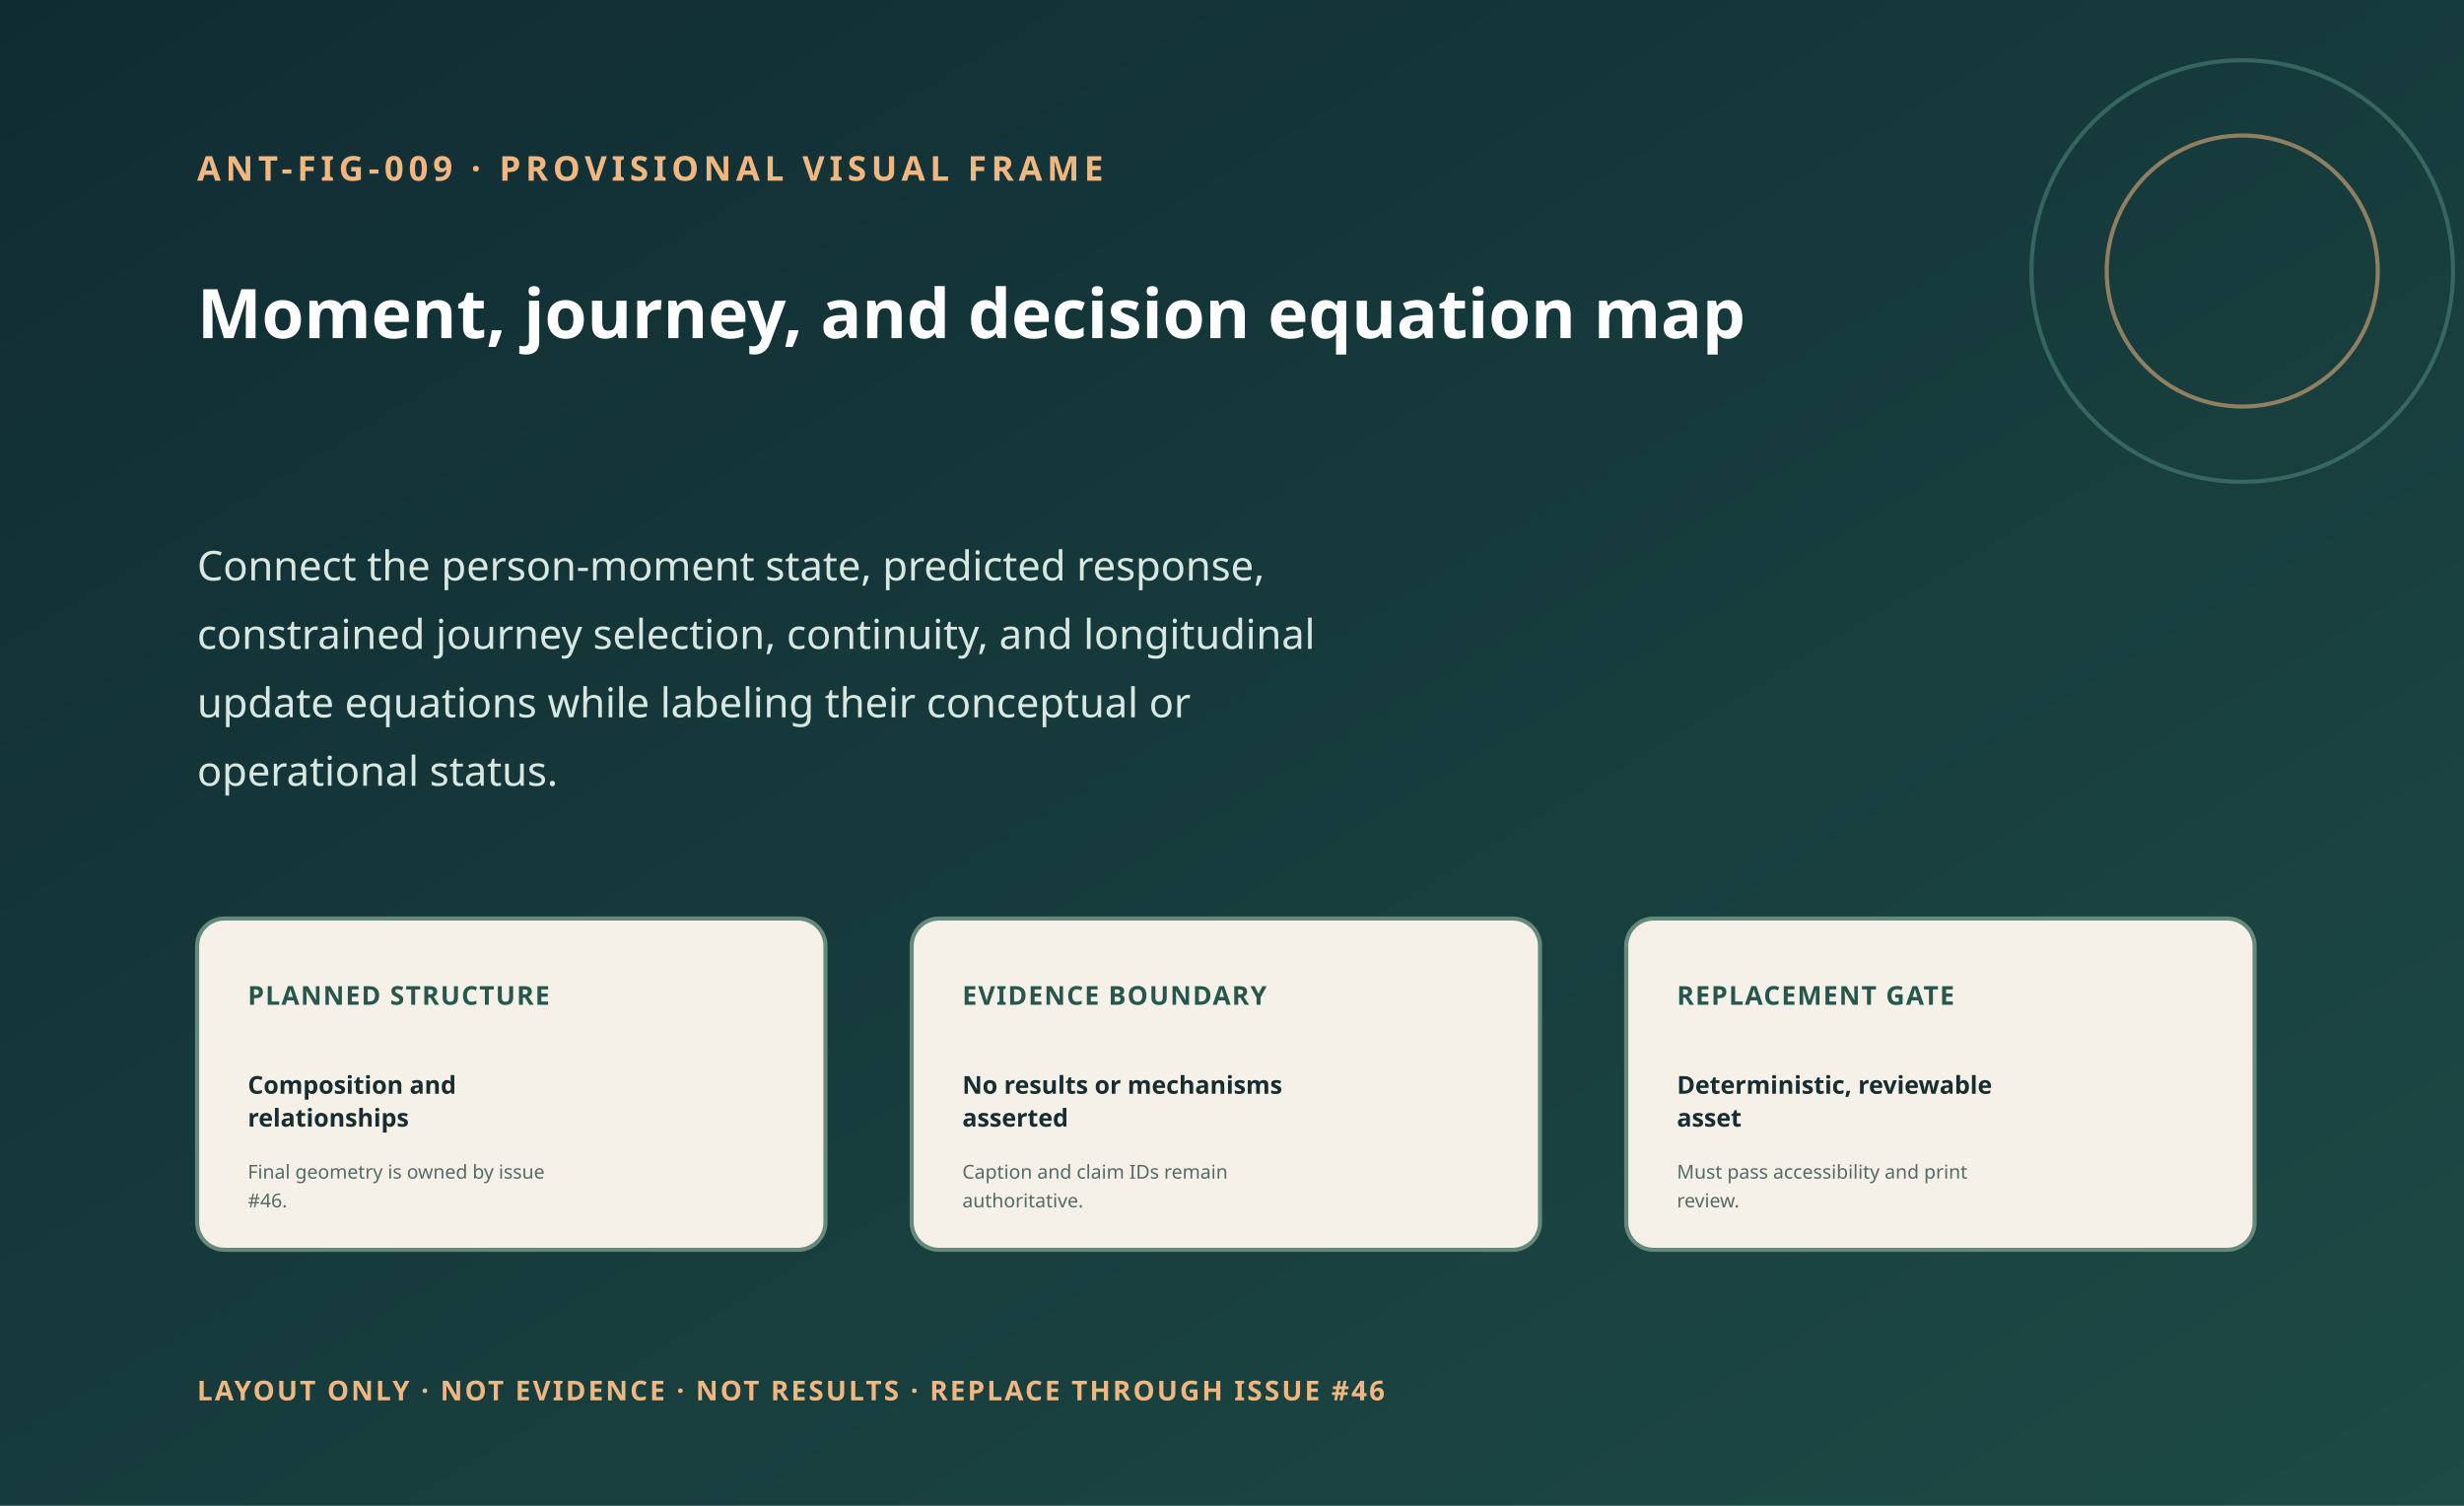
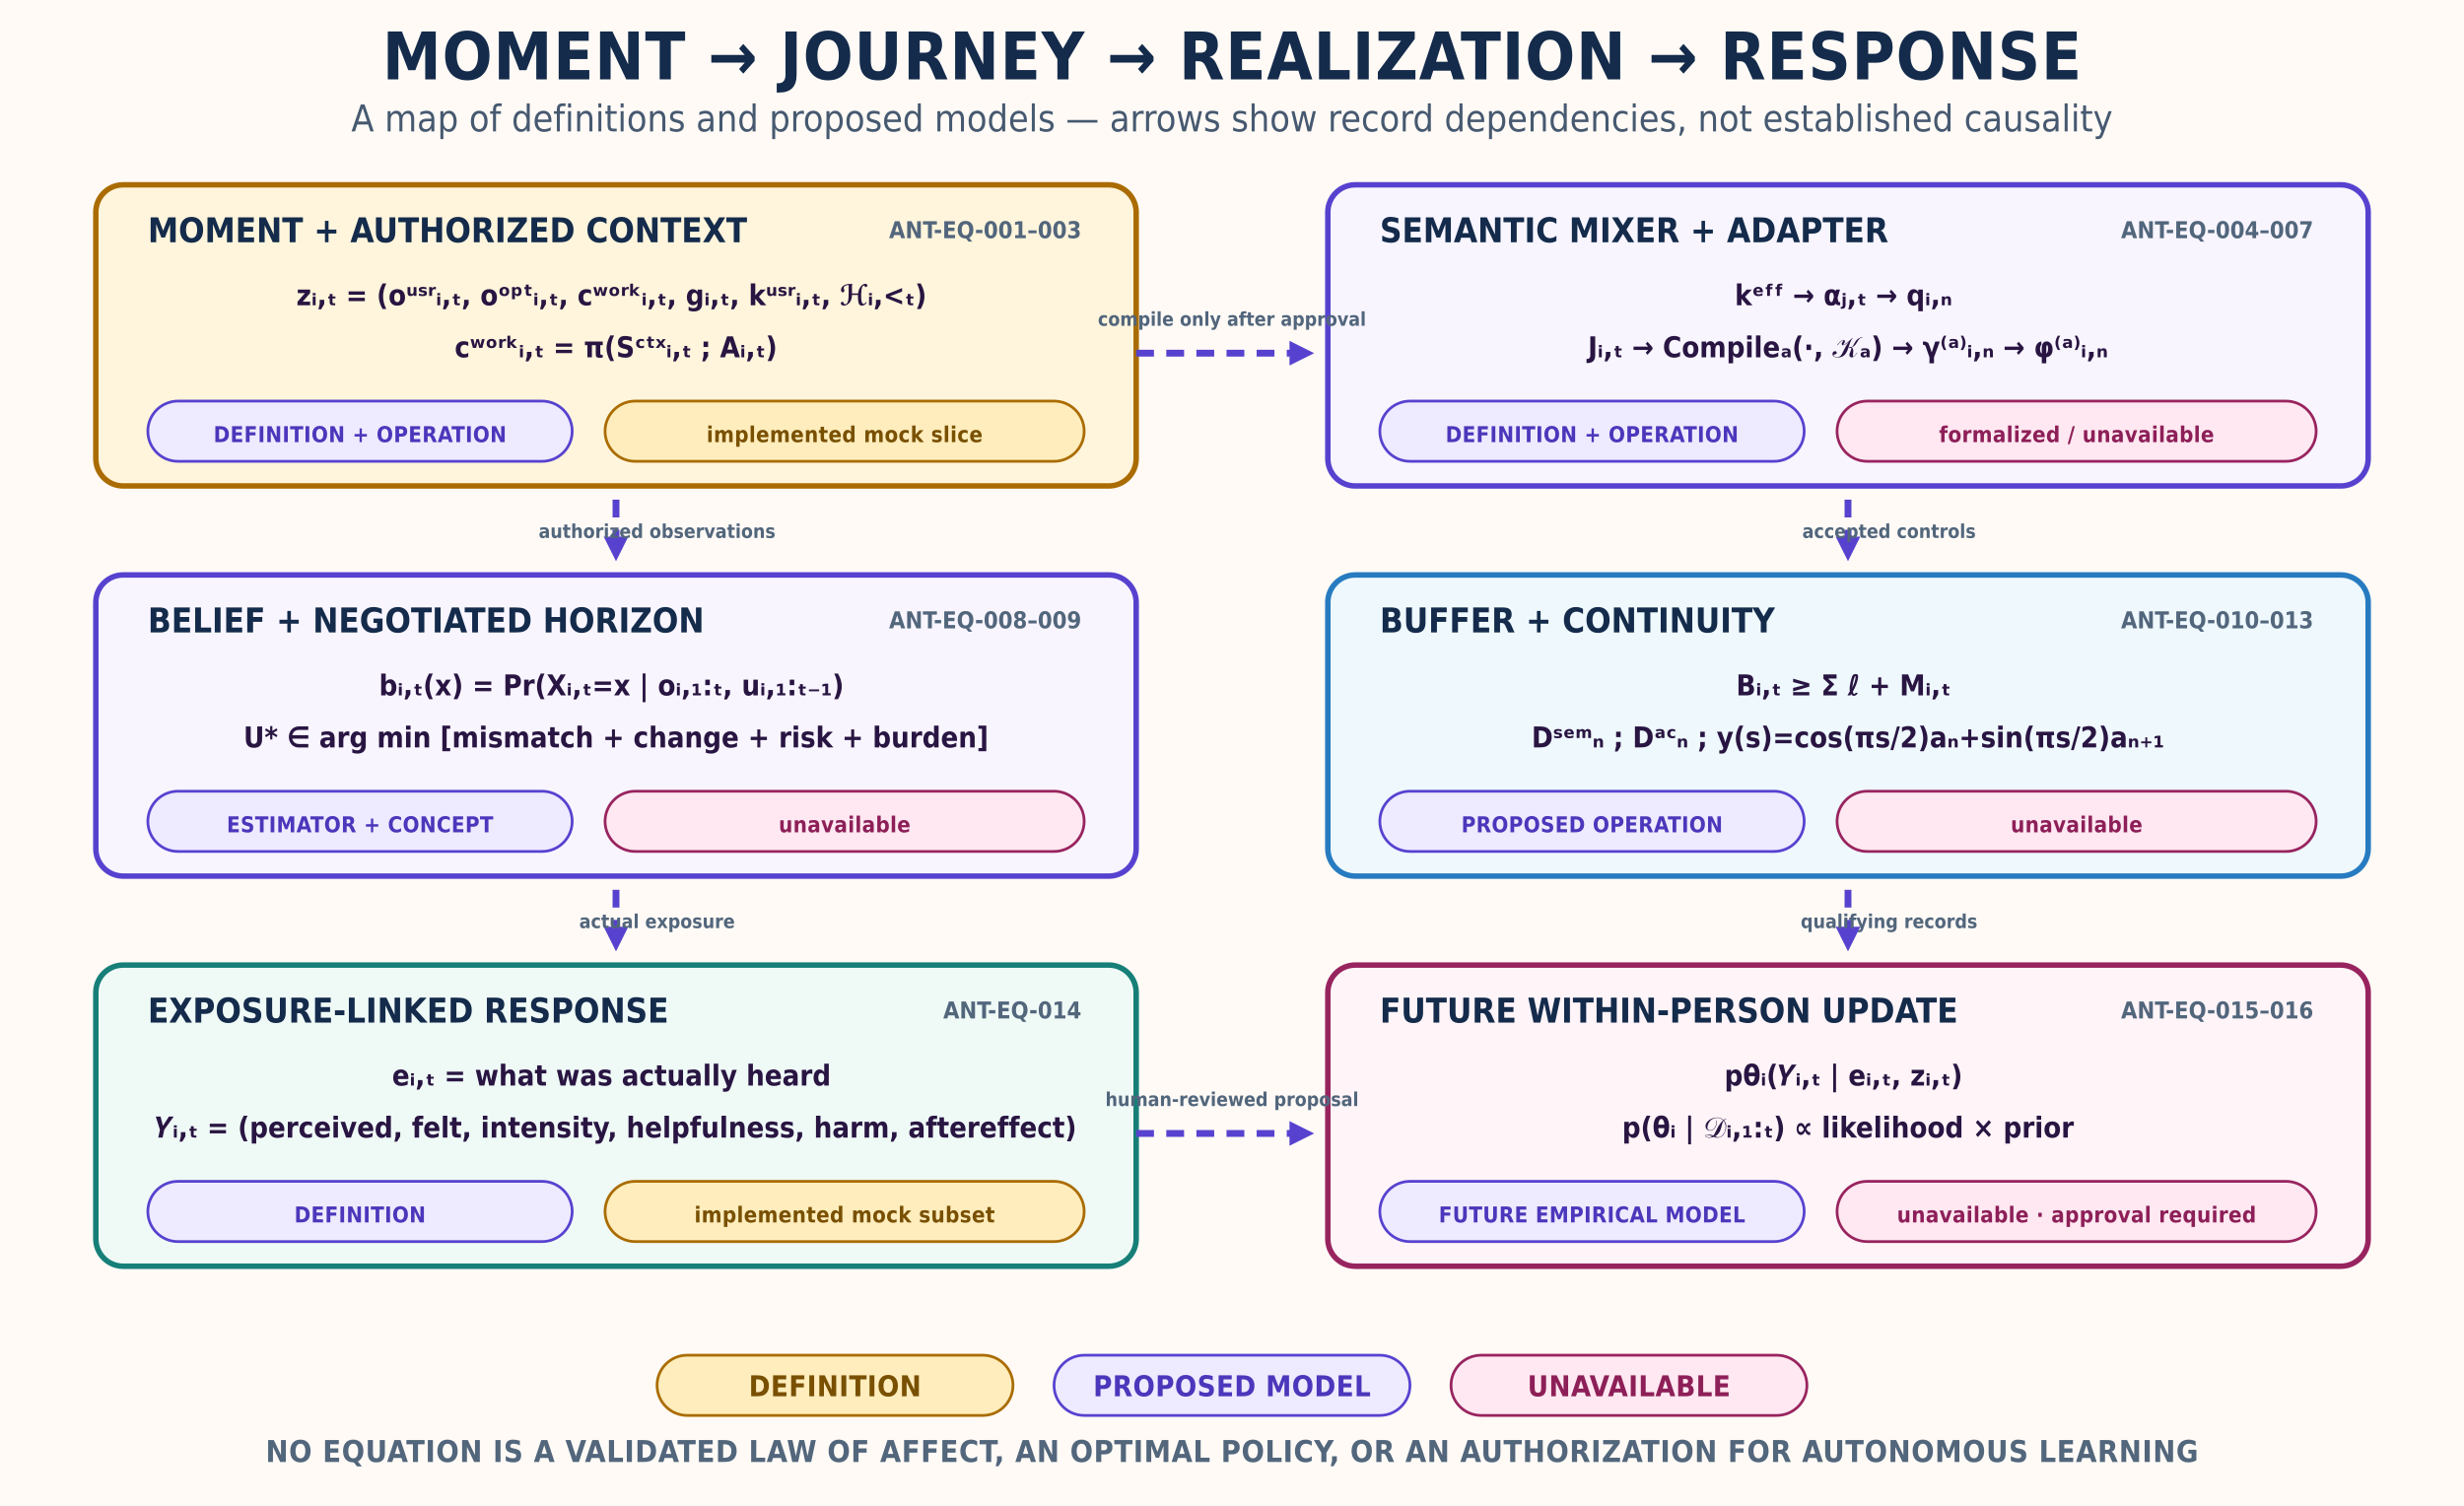
- <svg xmlns="http://www.w3.org/2000/svg" width="1800" height="1100" viewBox="0 0 1800 1100" role="img" aria-labelledby="title description" data-antidote-state="placeholder" data-antidote-generator="scripts/generate_skeleton_visuals.py">
+ <svg xmlns="http://www.w3.org/2000/svg" width="1800" height="1100" viewBox="0 0 1800 1100" role="img" aria-labelledby="title description" data-antidote-state="final" data-antidote-generator="scripts/generate_publication_figures.py" data-visual-id="ANT-FIG-009">
  <defs>
-     <linearGradient id="background" x1="0" y1="0" x2="1" y2="1">
-       <stop offset="0" stop-color="#102C33" />
-       <stop offset="1" stop-color="#1D4A45" />
+     <linearGradient id="wave" x1="0" y1="0" x2="1" y2="0">
+       <stop offset="0" stop-color="#7650d8" />
+       <stop offset="0.45" stop-color="#277bc0" />
+       <stop offset="0.75" stop-color="#1b9f9a" />
+       <stop offset="1" stop-color="#c88018" />
    </linearGradient>
+     <pattern id="hatch" width="14" height="14" patternUnits="userSpaceOnUse" patternTransform="rotate(45)">
+       <line x1="0" y1="0" x2="0" y2="14" stroke="#8a78d5" stroke-width="4" opacity="0.28" />
+     </pattern>
+     <marker id="arrow-navy" markerWidth="18" markerHeight="18" refX="16" refY="9" orient="auto" markerUnits="userSpaceOnUse">
+       <path d="M0 0 L18 9 L0 18 Z" fill="#17375e" />
+     </marker>
+     <marker id="arrow-violet" markerWidth="18" markerHeight="18" refX="16" refY="9" orient="auto" markerUnits="userSpaceOnUse">
+       <path d="M0 0 L18 9 L0 18 Z" fill="#5742cf" />
+     </marker>
+     <marker id="arrow-plum" markerWidth="18" markerHeight="18" refX="16" refY="9" orient="auto" markerUnits="userSpaceOnUse">
+       <path d="M0 0 L18 9 L0 18 Z" fill="#98245f" />
+     </marker>
+     <marker id="arrow-gold" markerWidth="18" markerHeight="18" refX="16" refY="9" orient="auto" markerUnits="userSpaceOnUse">
+       <path d="M0 0 L18 9 L0 18 Z" fill="#aa6c00" />
+     </marker>
    <style>
-       .kicker { font: 700 25px sans-serif; letter-spacing: 0.14em; fill: #F2B780; }
-       .title { font: 700 50px sans-serif; fill: #FFFFFF; }
-       .purpose { font: 400 30px sans-serif; fill: #D9E7E1; }
-       .card-head { font: 700 19px sans-serif; letter-spacing: 0.05em; fill: #27564D; }
-       .card-copy { font: 600 18px sans-serif; fill: #172D31; }
-       .card-note { font: 400 14px sans-serif; fill: #536A68; }
-       .footer { font: 700 20px sans-serif; letter-spacing: 0.08em; fill: #F2B780; }
+       text { font-family: "DejaVu Sans Condensed", "DejaVu Sans", Arial, sans-serif; }
+       .title { font-size: 48px; font-weight: 800; letter-spacing: 0.015em; fill: #142b4b; }
+       .subtitle { font-size: 27px; font-weight: 500; fill: #465970; }
+       .section { font-size: 31px; font-weight: 800; letter-spacing: 0.018em; fill: #291542; }
+       .section-blue { font-size: 31px; font-weight: 800; letter-spacing: 0.018em; fill: #15375e; }
+       .card { fill: #fffdfa; stroke: #17375e; stroke-width: 4; }
+       .card-violet { fill: #f8f5ff; stroke: #5742cf; stroke-width: 4; }
+       .card-gold { fill: #fff5dc; stroke: #aa6c00; stroke-width: 4; }
+       .card-plum { fill: #fff4f8; stroke: #98245f; stroke-width: 4; }
+       .card-blue { fill: #eef8fd; stroke: #277bc0; stroke-width: 4; }
+       .card-teal { fill: #effaf7; stroke: #167f78; stroke-width: 4; }
+       .card-muted { fill: #f4f1ed; stroke: #68798c; stroke-width: 4; stroke-dasharray: 12 8; }
+       .head { font-size: 31px; font-weight: 800; fill: #142b4b; }
+       .body { font-size: 25px; font-weight: 500; fill: #354b64; }
+       .body-strong { font-size: 25px; font-weight: 750; fill: #17375e; }
+       .small { font-size: 21px; font-weight: 550; fill: #52667c; }
+       .tiny { font-size: 18px; font-weight: 600; fill: #52667c; }
+       .equation { font-size: 29px; font-weight: 650; fill: #291542; }
+       .flow { fill: none; stroke: #17375e; stroke-width: 5; stroke-linejoin: round; }
+       .flow-violet { fill: none; stroke: #5742cf; stroke-width: 5; stroke-dasharray: 13 9; stroke-linejoin: round; }
+       .flow-plum { fill: none; stroke: #98245f; stroke-width: 5; stroke-linejoin: round; }
+       .flow-gold { fill: none; stroke: #aa6c00; stroke-width: 6; stroke-linejoin: round; }
+       .boundary { fill: none; stroke: #64768a; stroke-width: 3; stroke-dasharray: 12 9; }
+       .pill { fill: #e6eef7; stroke: #17375e; stroke-width: 2; }
+       .pill-violet { fill: #eeeaff; stroke: #5742cf; stroke-width: 2; }
+       .pill-gold { fill: #ffedbd; stroke: #aa6c00; stroke-width: 2; }
+       .pill-plum { fill: #ffe8f1; stroke: #98245f; stroke-width: 2; }
+       .pill-teal { fill: #e2f5ef; stroke: #167f78; stroke-width: 2; }
+       .pill-text { font-size: 21px; font-weight: 800; fill: #17375e; letter-spacing: 0.015em; }
+       .pill-text-violet { font-size: 21px; font-weight: 800; fill: #4b37bb; letter-spacing: 0.015em; }
+       .pill-text-gold { font-size: 21px; font-weight: 800; fill: #795000; letter-spacing: 0.015em; }
+       .pill-text-plum { font-size: 21px; font-weight: 800; fill: #8d1f58; letter-spacing: 0.015em; }
+       .footer { font-size: 22px; font-weight: 800; fill: #52667c; letter-spacing: 0.02em; }
    </style>
  </defs>
-   <rect width="1800" height="1100" fill="url(#background)" />
-   <circle cx="1638" cy="198" r="154" fill="none" stroke="#5C9A8B" stroke-width="3" opacity="0.45" />
-   <circle cx="1638" cy="198" r="99" fill="none" stroke="#F2B780" stroke-width="3" opacity="0.55" />
-   <text x="144" y="132" class="kicker">ANT-FIG-009 · PROVISIONAL VISUAL FRAME</text>
-   <text x="144" y="187" class="title">
-     <tspan x="144" dy="60">Moment, journey, and decision equation map</tspan>
+   <rect width="1800" height="1100" fill="#fffaf6" />
+   <text x="900" y="58" class="title" text-anchor="middle">MOMENT → JOURNEY → REALIZATION → RESPONSE</text>
+   <text x="900" y="96" class="subtitle" text-anchor="middle">A map of definitions and proposed models — arrows show record dependencies, not established causality</text>
+   <rect x="70" y="135" width="760" height="220" rx="20" class="card-gold" data-equations="ANT-EQ-001 ANT-EQ-002 ANT-EQ-003" />
+   <text x="108" y="177" class="head" text-anchor="start" style="font-size:25px">MOMENT + AUTHORIZED CONTEXT</text>
+   <text x="790" y="174" class="small" text-anchor="end" style="font-size:17px">ANT-EQ-001–003</text>
+   <text x="450" y="223" class="equation" text-anchor="middle" style="font-size:21px">
+     <tspan x="450" dy="0">zᵢ,ₜ = (oᵘˢʳᵢ,ₜ, oᵒᵖᵗᵢ,ₜ, cʷᵒʳᵏᵢ,ₜ, gᵢ,ₜ, kᵘˢʳᵢ,ₜ, ℋᵢ,&lt;ₜ)</tspan>
+     <tspan x="450" dy="38">cʷᵒʳᵏᵢ,ₜ = π(Sᶜᵗˣᵢ,ₜ ; Aᵢ,ₜ)</tspan>
  </text>
-   <text x="144" y="374" class="purpose">
-     <tspan x="144" dy="50">Connect the person-moment state, predicted response,</tspan>
-     <tspan x="144" dy="50">constrained journey selection, continuity, and longitudinal</tspan>
-     <tspan x="144" dy="50">update equations while labeling their conceptual or</tspan>
-     <tspan x="144" dy="50">operational status.</tspan>
+   <rect x="108" y="293" width="310" height="44" rx="22" class="pill-violet" />
+   <text x="263.0" y="323" class="pill-text-violet" text-anchor="middle" style="font-size:16px">DEFINITION + OPERATION</text>
+   <rect x="442" y="293" width="350" height="44" rx="22" class="pill-gold" />
+   <text x="617.0" y="323" class="pill-text-gold" text-anchor="middle" style="font-size:16px">implemented mock slice</text>
+   <rect x="970" y="135" width="760" height="220" rx="20" class="card-violet" data-equations="ANT-EQ-004 ANT-EQ-005 ANT-EQ-006 ANT-EQ-007" />
+   <text x="1008" y="177" class="head" text-anchor="start" style="font-size:25px">SEMANTIC MIXER + ADAPTER</text>
+   <text x="1690" y="174" class="small" text-anchor="end" style="font-size:17px">ANT-EQ-004–007</text>
+   <text x="1350" y="223" class="equation" text-anchor="middle" style="font-size:21px">
+     <tspan x="1350" dy="0">kᵉᶠᶠ → αⱼ,ₜ → qᵢ,ₙ</tspan>
+     <tspan x="1350" dy="38">Jᵢ,ₜ → Compileₐ(·, 𝒦ₐ) → γ⁽ᵃ⁾ᵢ,ₙ → φ⁽ᵃ⁾ᵢ,ₙ</tspan>
  </text>
-   <rect x="144" y="671" width="459" height="242" rx="20" fill="#F5F1E8" stroke="#668A7A" stroke-width="3" />
-   <text x="181" y="734" class="card-head">PLANNED STRUCTURE</text>
-   <text x="181" y="775" class="card-copy">
-     <tspan x="181" dy="24">Composition and</tspan>
-     <tspan x="181" dy="24">relationships</tspan>
+   <rect x="1008" y="293" width="310" height="44" rx="22" class="pill-violet" />
+   <text x="1163.0" y="323" class="pill-text-violet" text-anchor="middle" style="font-size:16px">DEFINITION + OPERATION</text>
+   <rect x="1342" y="293" width="350" height="44" rx="22" class="pill-plum" />
+   <text x="1517.0" y="323" class="pill-text-plum" text-anchor="middle" style="font-size:16px">formalized / unavailable</text>
+   <rect x="70" y="420" width="760" height="220" rx="20" class="card-violet" data-equations="ANT-EQ-008 ANT-EQ-009" />
+   <text x="108" y="462" class="head" text-anchor="start" style="font-size:25px">BELIEF + NEGOTIATED HORIZON</text>
+   <text x="790" y="459" class="small" text-anchor="end" style="font-size:17px">ANT-EQ-008–009</text>
+   <text x="450" y="508" class="equation" text-anchor="middle" style="font-size:21px">
+     <tspan x="450" dy="0">bᵢ,ₜ(x) = Pr(Xᵢ,ₜ=x | oᵢ,₁:ₜ, uᵢ,₁:ₜ₋₁)</tspan>
+     <tspan x="450" dy="38">U* ∈ arg min [mismatch + change + risk + burden]</tspan>
  </text>
-   <text x="181" y="840" class="card-note">
-     <tspan x="181" dy="21">Final geometry is owned by issue</tspan>
-     <tspan x="181" dy="21">#46.</tspan>
+   <rect x="108" y="578" width="310" height="44" rx="22" class="pill-violet" />
+   <text x="263.0" y="608" class="pill-text-violet" text-anchor="middle" style="font-size:16px">ESTIMATOR + CONCEPT</text>
+   <rect x="442" y="578" width="350" height="44" rx="22" class="pill-plum" />
+   <text x="617.0" y="608" class="pill-text-plum" text-anchor="middle" style="font-size:16px">unavailable</text>
+   <rect x="970" y="420" width="760" height="220" rx="20" class="card-blue" data-equations="ANT-EQ-010 ANT-EQ-011 ANT-EQ-012 ANT-EQ-013" />
+   <text x="1008" y="462" class="head" text-anchor="start" style="font-size:25px">BUFFER + CONTINUITY</text>
+   <text x="1690" y="459" class="small" text-anchor="end" style="font-size:17px">ANT-EQ-010–013</text>
+   <text x="1350" y="508" class="equation" text-anchor="middle" style="font-size:21px">
+     <tspan x="1350" dy="0">Bᵢ,ₜ ≥ Σ ℓ + Mᵢ,ₜ</tspan>
+     <tspan x="1350" dy="38">Dˢᵉᵐₙ ; Dᵃᶜₙ ; y(s)=cos(πs/2)aₙ+sin(πs/2)aₙ₊₁</tspan>
  </text>
-   <rect x="666" y="671" width="459" height="242" rx="20" fill="#F5F1E8" stroke="#668A7A" stroke-width="3" />
-   <text x="703" y="734" class="card-head">EVIDENCE BOUNDARY</text>
-   <text x="703" y="775" class="card-copy">
-     <tspan x="703" dy="24">No results or mechanisms</tspan>
-     <tspan x="703" dy="24">asserted</tspan>
+   <rect x="1008" y="578" width="310" height="44" rx="22" class="pill-violet" />
+   <text x="1163.0" y="608" class="pill-text-violet" text-anchor="middle" style="font-size:16px">PROPOSED OPERATION</text>
+   <rect x="1342" y="578" width="350" height="44" rx="22" class="pill-plum" />
+   <text x="1517.0" y="608" class="pill-text-plum" text-anchor="middle" style="font-size:16px">unavailable</text>
+   <rect x="70" y="705" width="760" height="220" rx="20" class="card-teal" data-equations="ANT-EQ-014" />
+   <text x="108" y="747" class="head" text-anchor="start" style="font-size:25px">EXPOSURE-LINKED RESPONSE</text>
+   <text x="790" y="744" class="small" text-anchor="end" style="font-size:17px">ANT-EQ-014</text>
+   <text x="450" y="793" class="equation" text-anchor="middle" style="font-size:21px">
+     <tspan x="450" dy="0">eᵢ,ₜ = what was actually heard</tspan>
+     <tspan x="450" dy="38">𝒀ᵢ,ₜ = (perceived, felt, intensity, helpfulness, harm, aftereffect)</tspan>
  </text>
-   <text x="703" y="840" class="card-note">
-     <tspan x="703" dy="21">Caption and claim IDs remain</tspan>
-     <tspan x="703" dy="21">authoritative.</tspan>
+   <rect x="108" y="863" width="310" height="44" rx="22" class="pill-violet" />
+   <text x="263.0" y="893" class="pill-text-violet" text-anchor="middle" style="font-size:16px">DEFINITION</text>
+   <rect x="442" y="863" width="350" height="44" rx="22" class="pill-gold" />
+   <text x="617.0" y="893" class="pill-text-gold" text-anchor="middle" style="font-size:16px">implemented mock subset</text>
+   <rect x="970" y="705" width="760" height="220" rx="20" class="card-plum" data-equations="ANT-EQ-015 ANT-EQ-016" />
+   <text x="1008" y="747" class="head" text-anchor="start" style="font-size:25px">FUTURE WITHIN-PERSON UPDATE</text>
+   <text x="1690" y="744" class="small" text-anchor="end" style="font-size:17px">ANT-EQ-015–016</text>
+   <text x="1350" y="793" class="equation" text-anchor="middle" style="font-size:21px">
+     <tspan x="1350" dy="0">pθᵢ(𝒀ᵢ,ₜ | eᵢ,ₜ, zᵢ,ₜ)</tspan>
+     <tspan x="1350" dy="38">p(θᵢ | 𝒟ᵢ,₁:ₜ) ∝ likelihood × prior</tspan>
  </text>
-   <rect x="1188" y="671" width="459" height="242" rx="20" fill="#F5F1E8" stroke="#668A7A" stroke-width="3" />
-   <text x="1225" y="734" class="card-head">REPLACEMENT GATE</text>
-   <text x="1225" y="775" class="card-copy">
-     <tspan x="1225" dy="24">Deterministic, reviewable</tspan>
-     <tspan x="1225" dy="24">asset</tspan>
-   </text>
-   <text x="1225" y="840" class="card-note">
-     <tspan x="1225" dy="21">Must pass accessibility and print</tspan>
-     <tspan x="1225" dy="21">review.</tspan>
-   </text>
-   <text x="144" y="1023" class="footer">LAYOUT ONLY · NOT EVIDENCE · NOT RESULTS · REPLACE THROUGH ISSUE #46</text>
+   <rect x="1008" y="863" width="310" height="44" rx="22" class="pill-violet" />
+   <text x="1163.0" y="893" class="pill-text-violet" text-anchor="middle" style="font-size:16px">FUTURE EMPIRICAL MODEL</text>
+   <rect x="1342" y="863" width="350" height="44" rx="22" class="pill-plum" />
+   <text x="1517.0" y="893" class="pill-text-plum" text-anchor="middle" style="font-size:16px">unavailable · approval required</text>
+   <path d="M830 258 H958" class="flow-violet" marker-end="url(#arrow-violet)" data-relation="record-dependency" />
+   <text x="900" y="238" class="tiny" text-anchor="middle" style="font-size:14px">compile only after approval</text>
+   <path d="M450 365 V408" class="flow-violet" marker-end="url(#arrow-violet)" data-relation="record-dependency" />
+   <text x="480" y="393" class="tiny" text-anchor="middle" style="font-size:14px">authorized observations</text>
+   <path d="M1350 365 V408" class="flow-violet" marker-end="url(#arrow-violet)" data-relation="record-dependency" />
+   <text x="1380" y="393" class="tiny" text-anchor="middle" style="font-size:14px">accepted controls</text>
+   <path d="M450 650 V693" class="flow-violet" marker-end="url(#arrow-violet)" data-relation="record-dependency" />
+   <text x="480" y="678" class="tiny" text-anchor="middle" style="font-size:14px">actual exposure</text>
+   <path d="M1350 650 V693" class="flow-violet" marker-end="url(#arrow-violet)" data-relation="record-dependency" />
+   <text x="1380" y="678" class="tiny" text-anchor="middle" style="font-size:14px">qualifying records</text>
+   <path d="M830 828 H958" class="flow-violet" marker-end="url(#arrow-violet)" data-relation="record-dependency" />
+   <text x="900" y="808" class="tiny" text-anchor="middle" style="font-size:14px">human-reviewed proposal</text>
+   <rect x="480" y="990" width="260" height="44" rx="22" class="pill-gold" />
+   <text x="610.0" y="1020" class="pill-text-gold" text-anchor="middle">DEFINITION</text>
+   <rect x="770" y="990" width="260" height="44" rx="22" class="pill-violet" />
+   <text x="900.0" y="1020" class="pill-text-violet" text-anchor="middle">PROPOSED MODEL</text>
+   <rect x="1060" y="990" width="260" height="44" rx="22" class="pill-plum" />
+   <text x="1190.0" y="1020" class="pill-text-plum" text-anchor="middle">UNAVAILABLE</text>
+   <text x="900" y="1068" class="footer" text-anchor="middle">NO EQUATION IS A VALIDATED LAW OF AFFECT, AN OPTIMAL POLICY, OR AN AUTHORIZATION FOR AUTONOMOUS LEARNING</text>
</svg>
